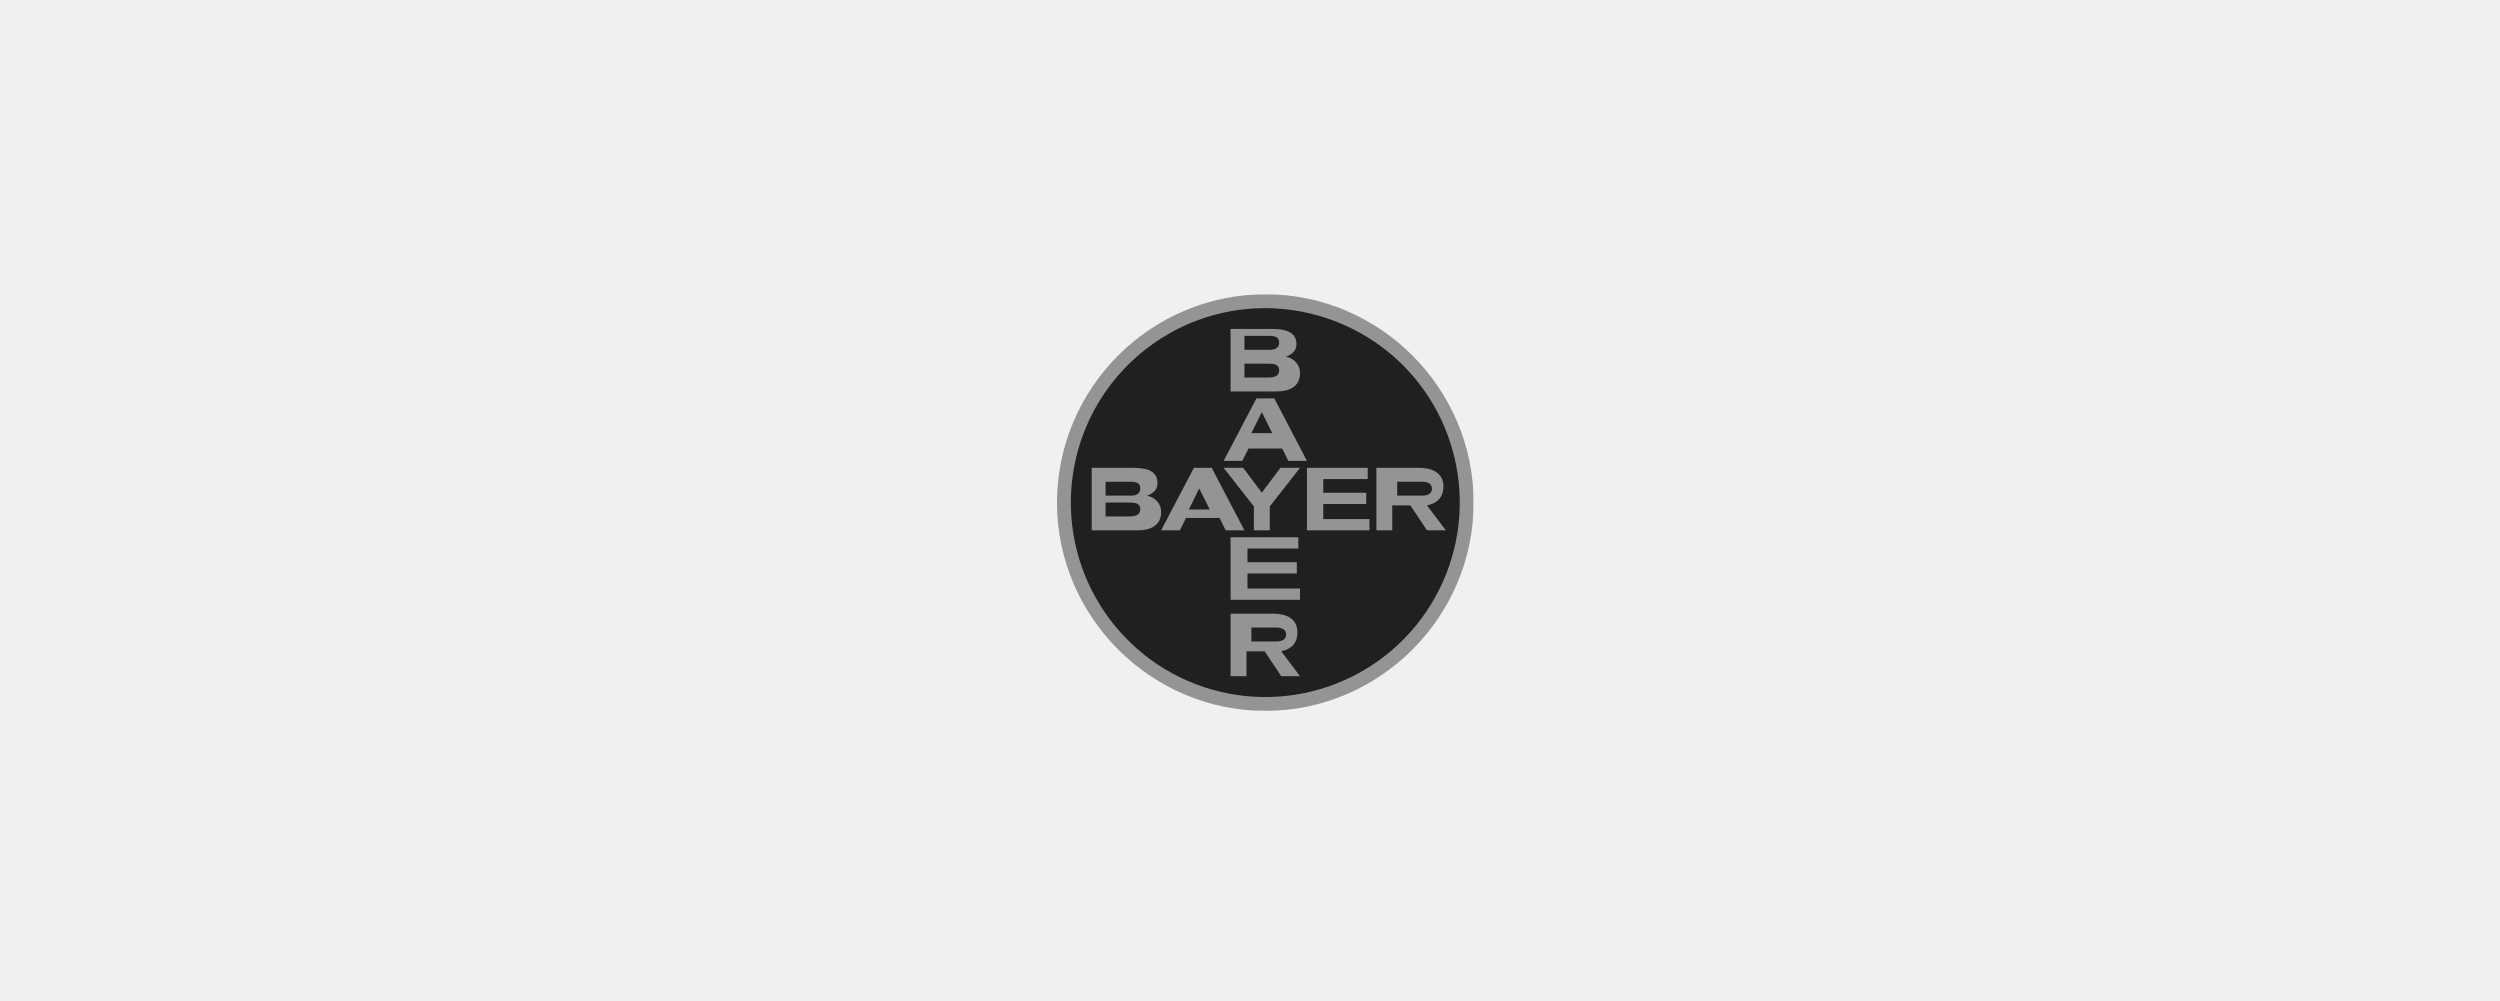
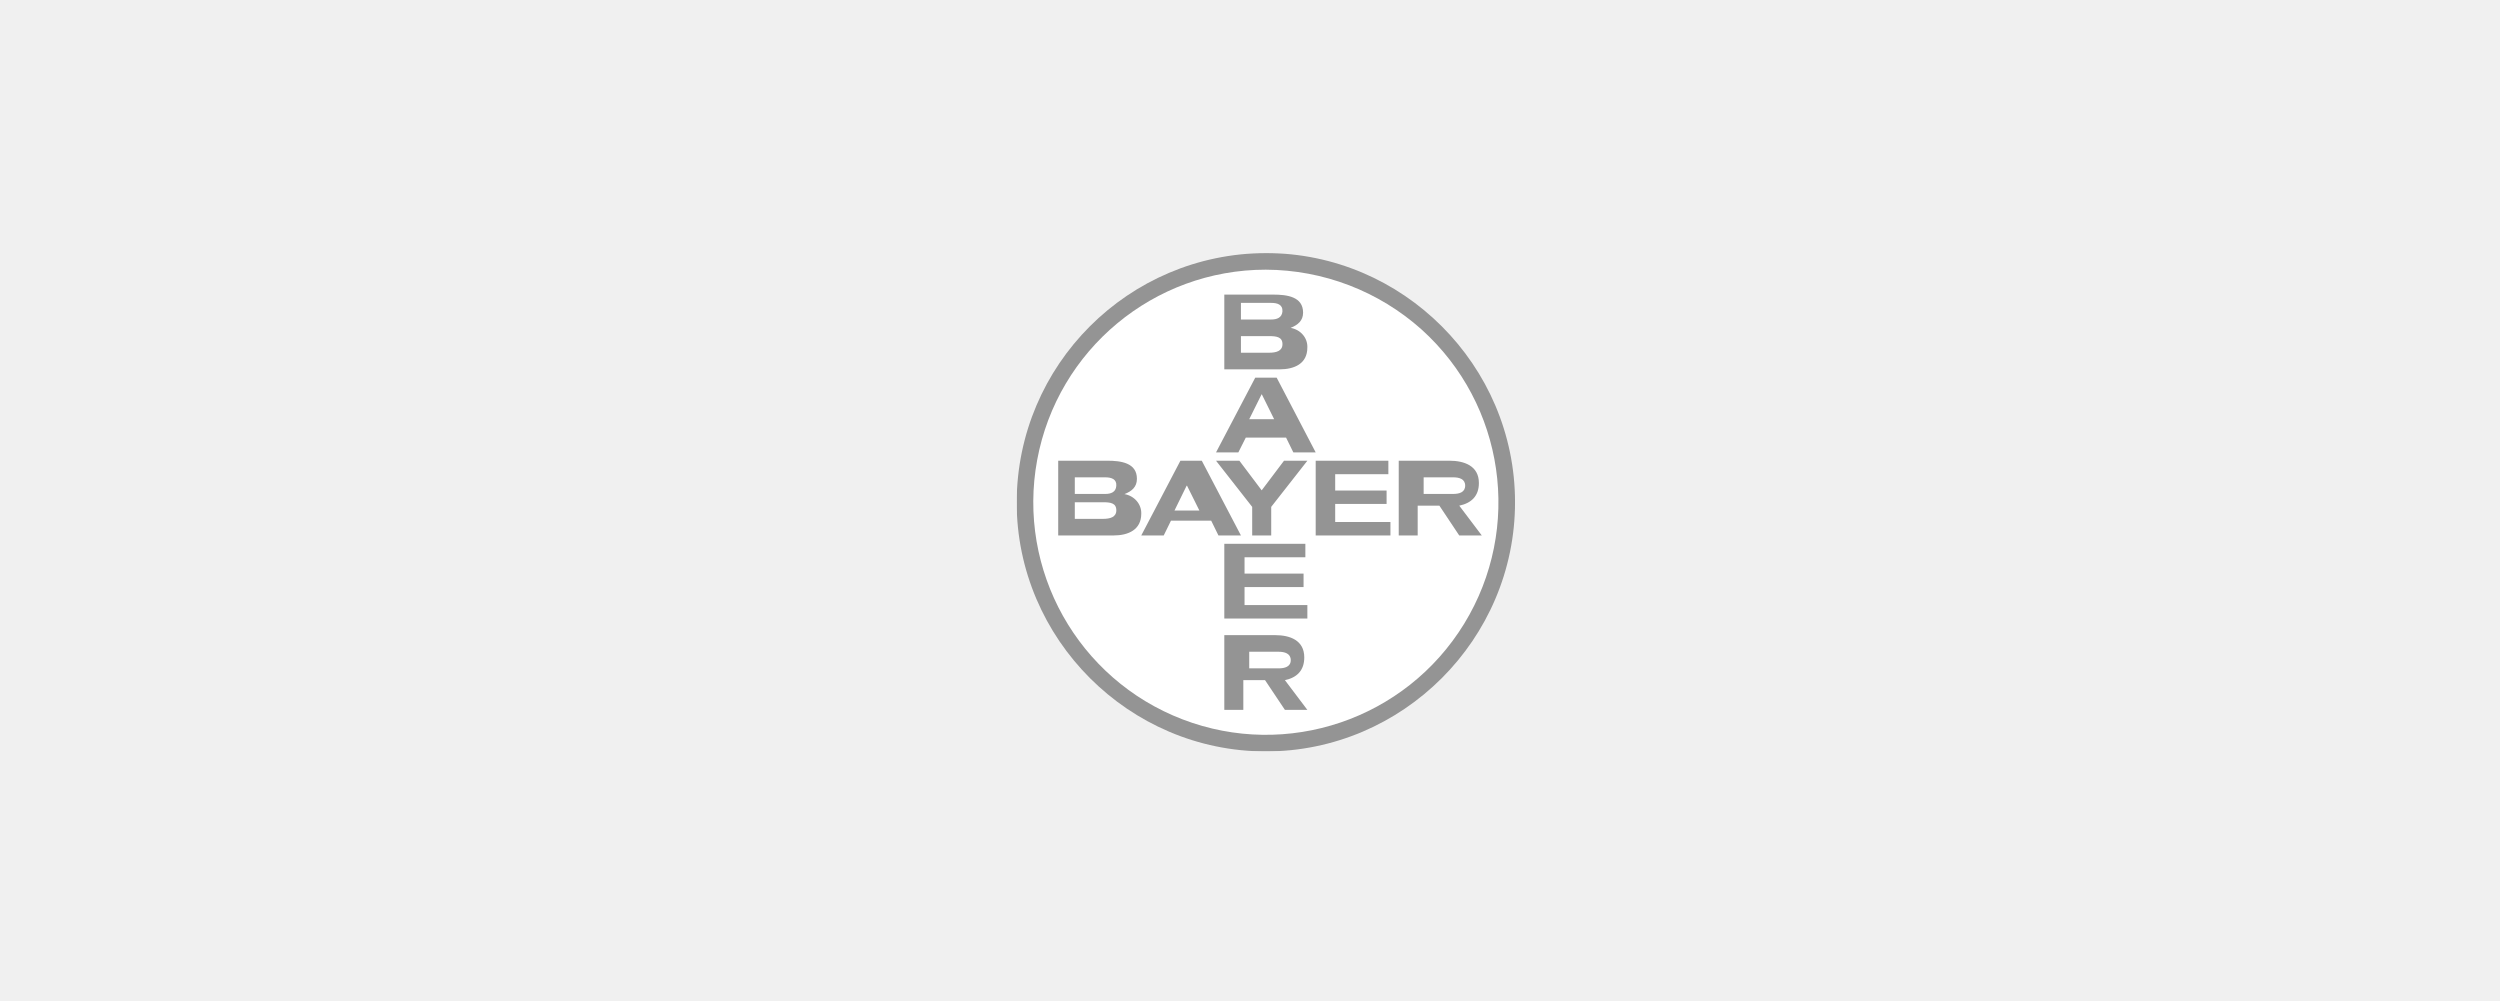
<svg xmlns="http://www.w3.org/2000/svg" width="300" height="120" viewBox="0 0 300 120" fill="none">
-   <g clip-path="url(#a)">
-     <mask id="b" style="mask-type:luminance" maskUnits="userSpaceOnUse" x="126" y="35" width="51" height="51">
-       <path d="M176.836 35.307h-50v50h50v-50Z" fill="#fff" />
-     </mask>
-     <g mask="url(#b)" fill-rule="evenodd" clip-rule="evenodd">
-       <path d="M151.836 35.307c13.729 0 25 11.258 25 25s-11.277 25-25 25-25-11.277-25-25a25.082 25.082 0 0 1 25-25Z" fill="#949494" />
-       <path d="M151.837 36.974a23.334 23.334 0 1 0 15.615 5.995 23.568 23.568 0 0 0-15.615-5.995Z" fill="#1F2022" />
-       <path d="m151.418 59.112 2.241-2.972h2.344l-3.629 4.63v2.87h-1.909v-2.87l-3.629-4.63h2.343l2.239 2.972Zm-6.01-2.972 3.928 7.5h-2.257l-.728-1.486h-4.034l-.727 1.486h-2.254l3.928-7.5h2.144Zm-14.404 0h4.907c1.379 0 2.989.205 2.989 1.814 0 .82-.507 1.246-1.251 1.536a2.09 2.09 0 0 1 1.23.688c.31.36.472.814.457 1.278 0 1.603-1.283 2.184-2.79 2.184h-5.542v-7.5Zm33.332 6.15v1.35h-7.5v-7.5h7.291v1.35h-5.336v1.64h5.158v1.35h-5.158v1.81h5.545Zm2.734-1.64v2.99h-1.902v-7.5h5.087c1.485 0 2.955.511 2.955 2.236 0 1.317-.759 2.02-1.969 2.273l2.26 2.99h-2.263l-1.991-2.99h-2.177Zm-19.402-21.176h4.912c1.38 0 2.992.205 2.992 1.808 0 .802-.507 1.227-1.252 1.532.488.083.928.33 1.237.694.309.365.466.823.442 1.29 0 1.597-1.284 2.176-2.793 2.176h-5.538v-7.5Zm5.252 8.333 3.916 7.5h-2.242l-.729-1.486h-4.042l-.748 1.486h-2.239l3.935-7.5h2.149Zm3.081 22.817v1.35h-8.333v-7.5h8.133v1.35h-6.103v1.64h5.921v1.35h-5.921v1.81h6.303Zm-6.425 7.533v2.983h-1.908v-7.5h5.101c1.479 0 2.922.51 2.922 2.234 0 1.31-.74 2.026-1.942 2.283l2.252 2.983h-2.252l-1.994-2.983h-2.179Z" fill="#949494" />
-       <path d="m145.168 61.14-1.243-2.5-.015.014-.017-.014-1.225 2.5h2.5Zm-12.5-1.667h3.059c.572 0 1.067-.187 1.104-.813.057-.686-.515-.853-1.104-.853h-3.059v1.666Zm0 2.5h2.829c.721 0 1.338-.172 1.338-.855 0-.74-.598-.811-1.338-.811h-2.829v1.666Zm35-2.5h2.956c.605 0 1.211-.155 1.211-.833 0-.678-.606-.833-1.211-.833h-2.956v1.666Zm-18.332-17.5h3.046c.569 0 1.062-.186 1.119-.806.037-.71-.533-.86-1.119-.86h-3.046v1.666Zm0 3.333h2.818c.738 0 1.349-.176 1.349-.861 0-.733-.62-.805-1.349-.805h-2.818v1.666Zm3.332 6.668-1.24-2.5v.033l-.018-.033-1.242 2.5h2.5Zm-2.5 24.999h2.951c.608 0 1.216-.157 1.216-.823 0-.666-.608-.843-1.216-.843h-2.951v1.666Z" fill="#1F2022" />
-     </g>
+   <mask id="a" style="mask-type:luminance" maskUnits="userSpaceOnUse" x="122" y="30" width="60" height="61">
+     <path d="M181.804 30.367H122v59.804h59.804V30.367Z" fill="#fff" />
+   </mask>
+   <g mask="url(#a)" fill-rule="evenodd" clip-rule="evenodd">
+     <path d="M151.902 30.367c16.421 0 29.902 13.466 29.902 29.902 0 16.437-13.488 29.902-29.902 29.902S122 76.683 122 60.27a30.004 30.004 0 0 1 29.902-29.902Z" fill="#949494" />
+     <path d="M151.903 32.361a27.908 27.908 0 1 0 18.678 7.171 28.193 28.193 0 0 0-18.678-7.17Z" fill="#fff" />
+     <path d="m151.402 58.84 2.681-3.555h2.803l-4.34 5.539v3.432h-2.284v-3.432l-4.34-5.539h2.803l2.677 3.555Zm-7.188-3.555 4.698 8.97h-2.699l-.871-1.777h-4.825l-.87 1.778h-2.696l4.698-8.97h2.565Zm-17.229 0h5.87c1.649 0 3.575.246 3.575 2.17 0 .98-.606 1.49-1.496 1.838a2.49 2.49 0 0 1 1.471.823c.37.431.564.974.547 1.528 0 1.917-1.535 2.612-3.338 2.612h-6.629v-8.97Zm39.868 7.356v1.615h-8.97v-8.97h8.721V56.9h-6.382v1.962h6.169v1.614h-6.169v2.165h6.631Zm3.269-1.961v3.576h-2.274v-8.97h6.084c1.777 0 3.535.611 3.535 2.674 0 1.575-.909 2.415-2.355 2.72l2.703 3.576h-2.707l-2.381-3.577h-2.605Zm-23.205-25.328h5.875c1.651 0 3.579.245 3.579 2.163 0 .959-.607 1.467-1.498 1.831.584.1 1.111.395 1.48.832a2.2 2.2 0 0 1 .528 1.54c0 1.912-1.536 2.604-3.34 2.604h-6.624v-8.97Zm6.282 9.966 4.684 8.97h-2.682l-.872-1.776h-4.834l-.895 1.777h-2.678l4.707-8.97h2.57Zm3.685 27.291v1.615h-9.967v-8.971h9.727v1.615h-7.299v1.962h7.082v1.614h-7.082v2.165h7.539Zm-7.685 9.011v3.567h-2.282v-8.97h6.101c1.769 0 3.495.61 3.495 2.672 0 1.568-.885 2.424-2.323 2.73l2.694 3.568h-2.694l-2.384-3.568h-2.607Z" fill="#949494" />
+     <path d="m143.927 61.266-1.487-2.99-.017.016-.022-.017-1.464 2.99h2.99Zm-14.951-1.993h3.658c.685 0 1.276-.224 1.321-.973.068-.82-.616-1.02-1.321-1.02h-3.658v1.993Zm0 2.99h3.383c.863 0 1.6-.206 1.6-1.023 0-.885-.714-.97-1.6-.97h-3.383v1.993Zm41.862-2.99h3.536c.724 0 1.447-.186 1.447-.997 0-.81-.723-.997-1.447-.997h-3.536v1.994Zm-21.926-20.932h3.643c.682 0 1.271-.222 1.339-.965.044-.85-.637-1.028-1.339-1.028h-3.643v1.993Zm0 3.986h3.371c.882 0 1.613-.21 1.613-1.03 0-.876-.742-.963-1.613-.963h-3.371v1.993Zm3.985 7.976-1.482-2.99v.04l-.022-.04-1.486 2.99h2.99Zm-2.99 29.9h3.53c.727 0 1.454-.188 1.454-.985 0-.796-.727-1.008-1.454-1.008h-3.53v1.993Z" fill="#fff" />
  </g>
-   <defs>
-     <clipPath id="a">
-       <path fill="#fff" transform="translate(126 35)" d="M0 0h51v51H0z" />
-     </clipPath>
-   </defs>
</svg>
